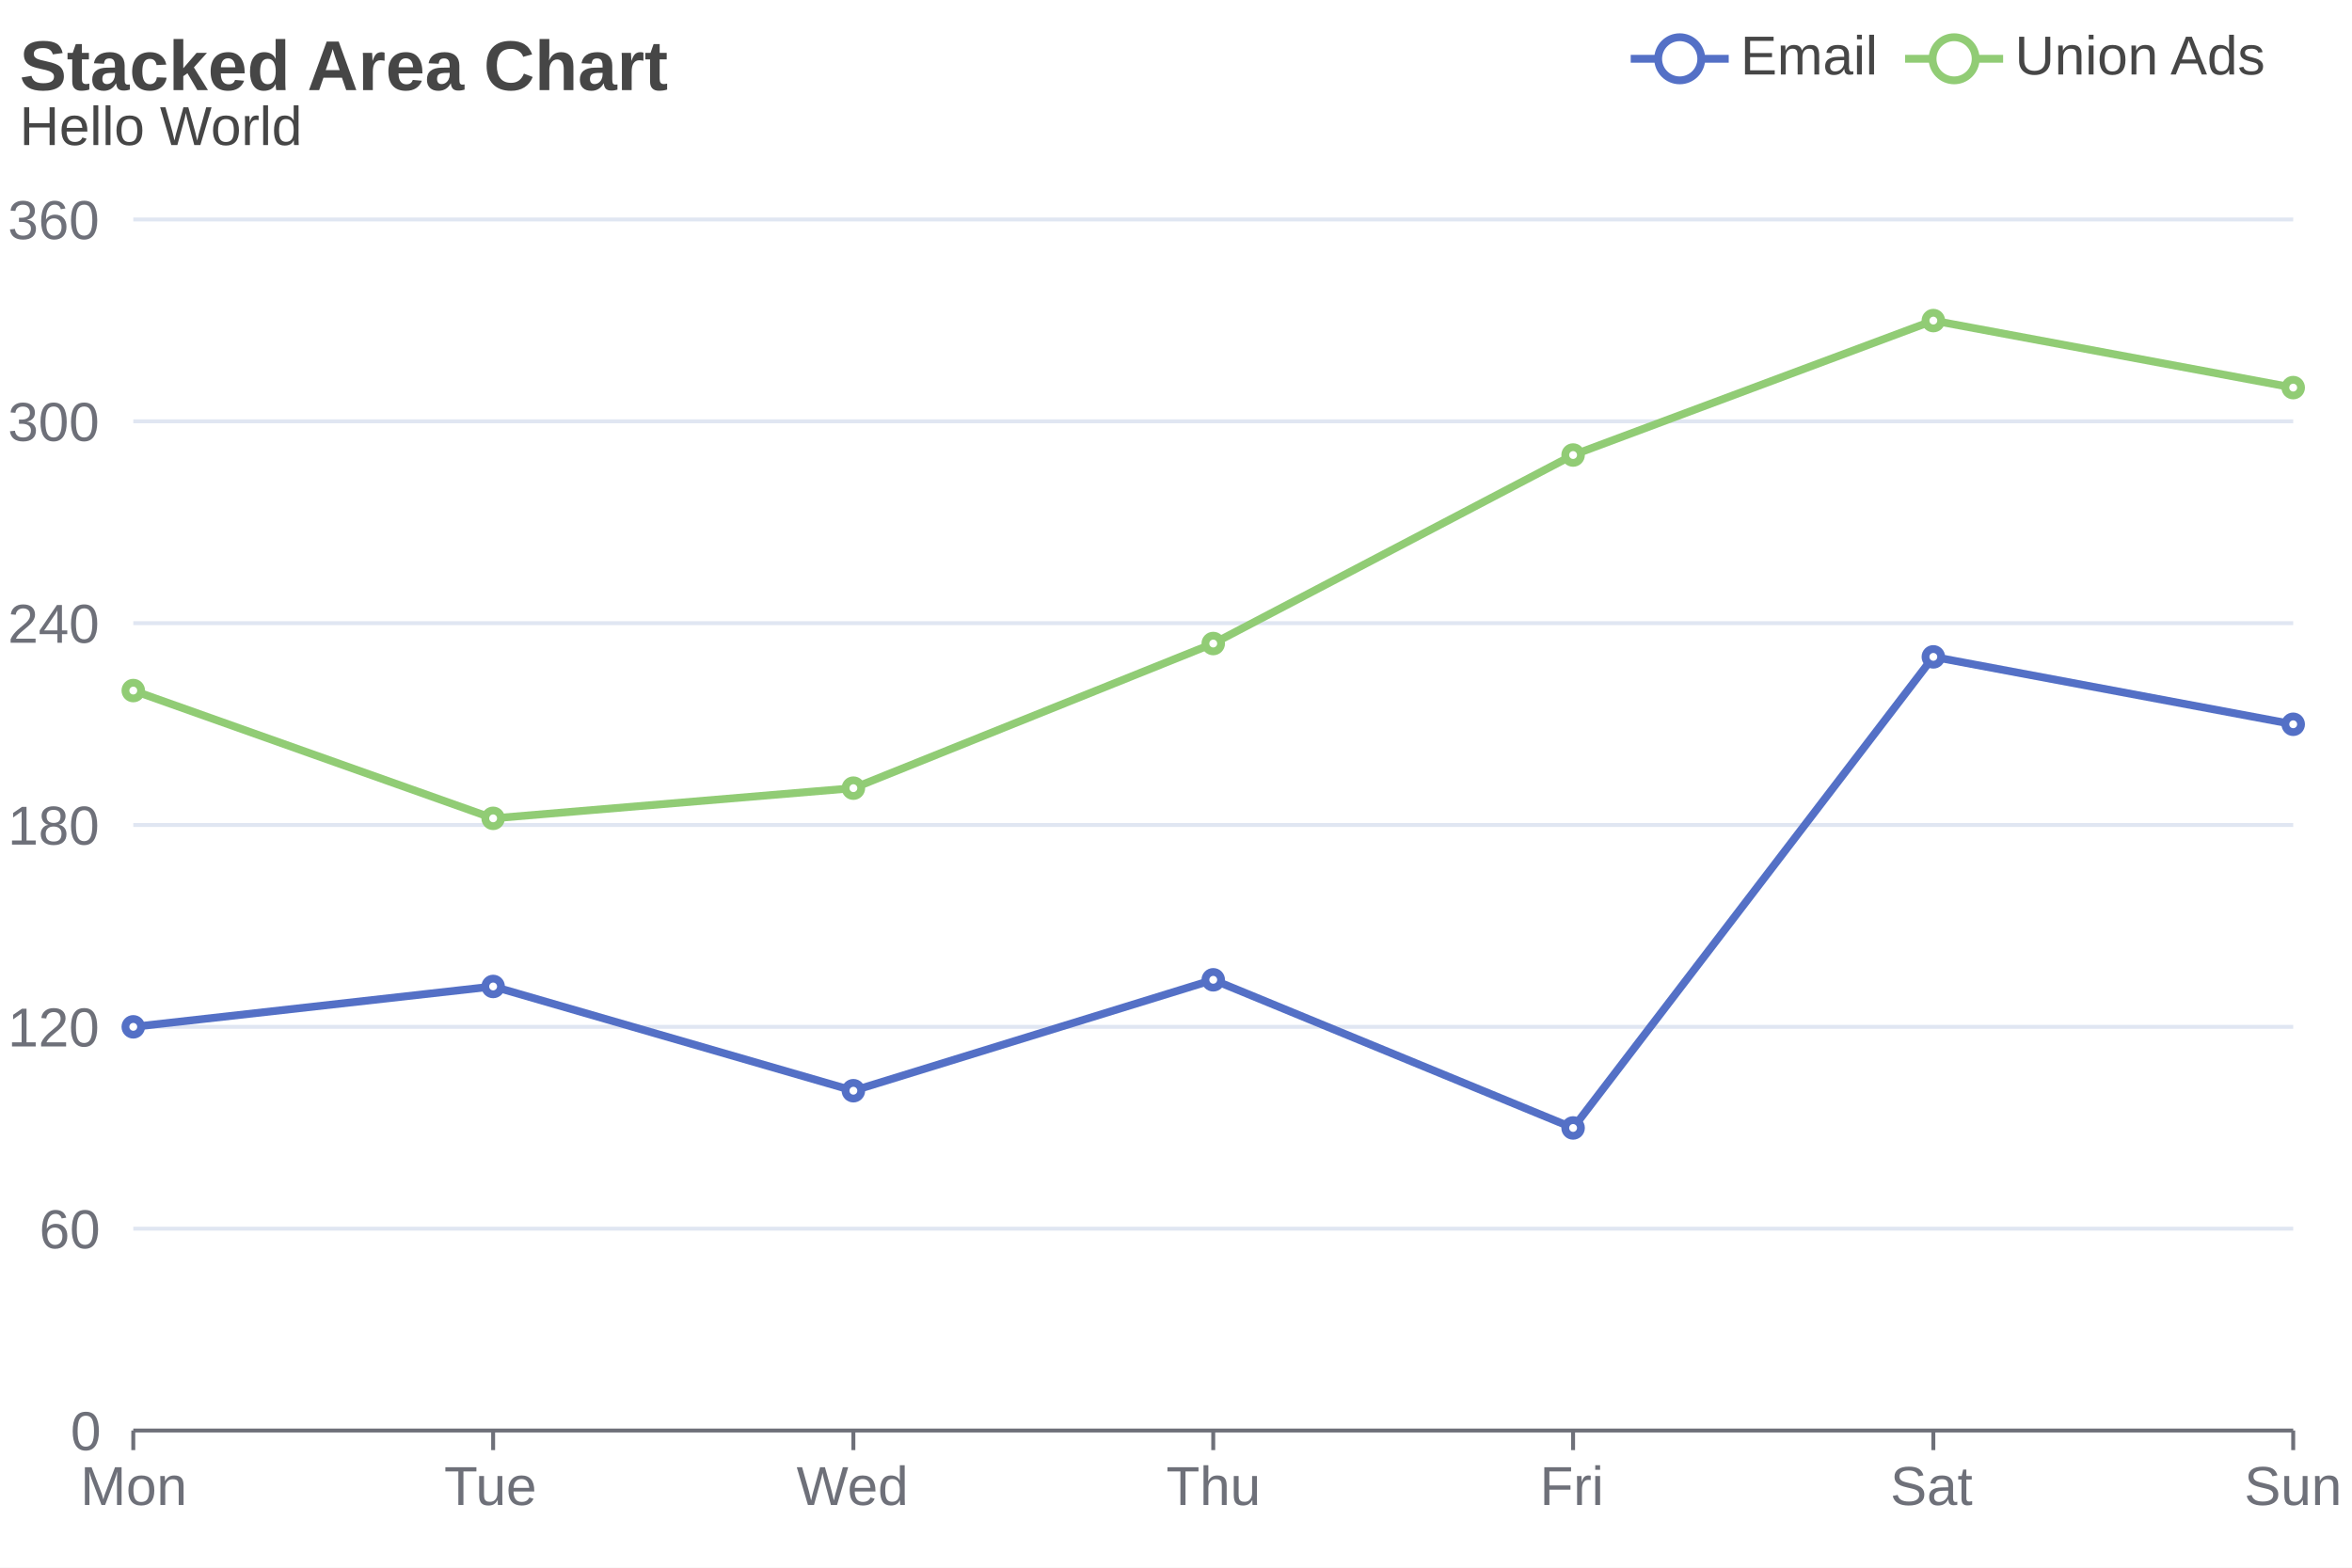
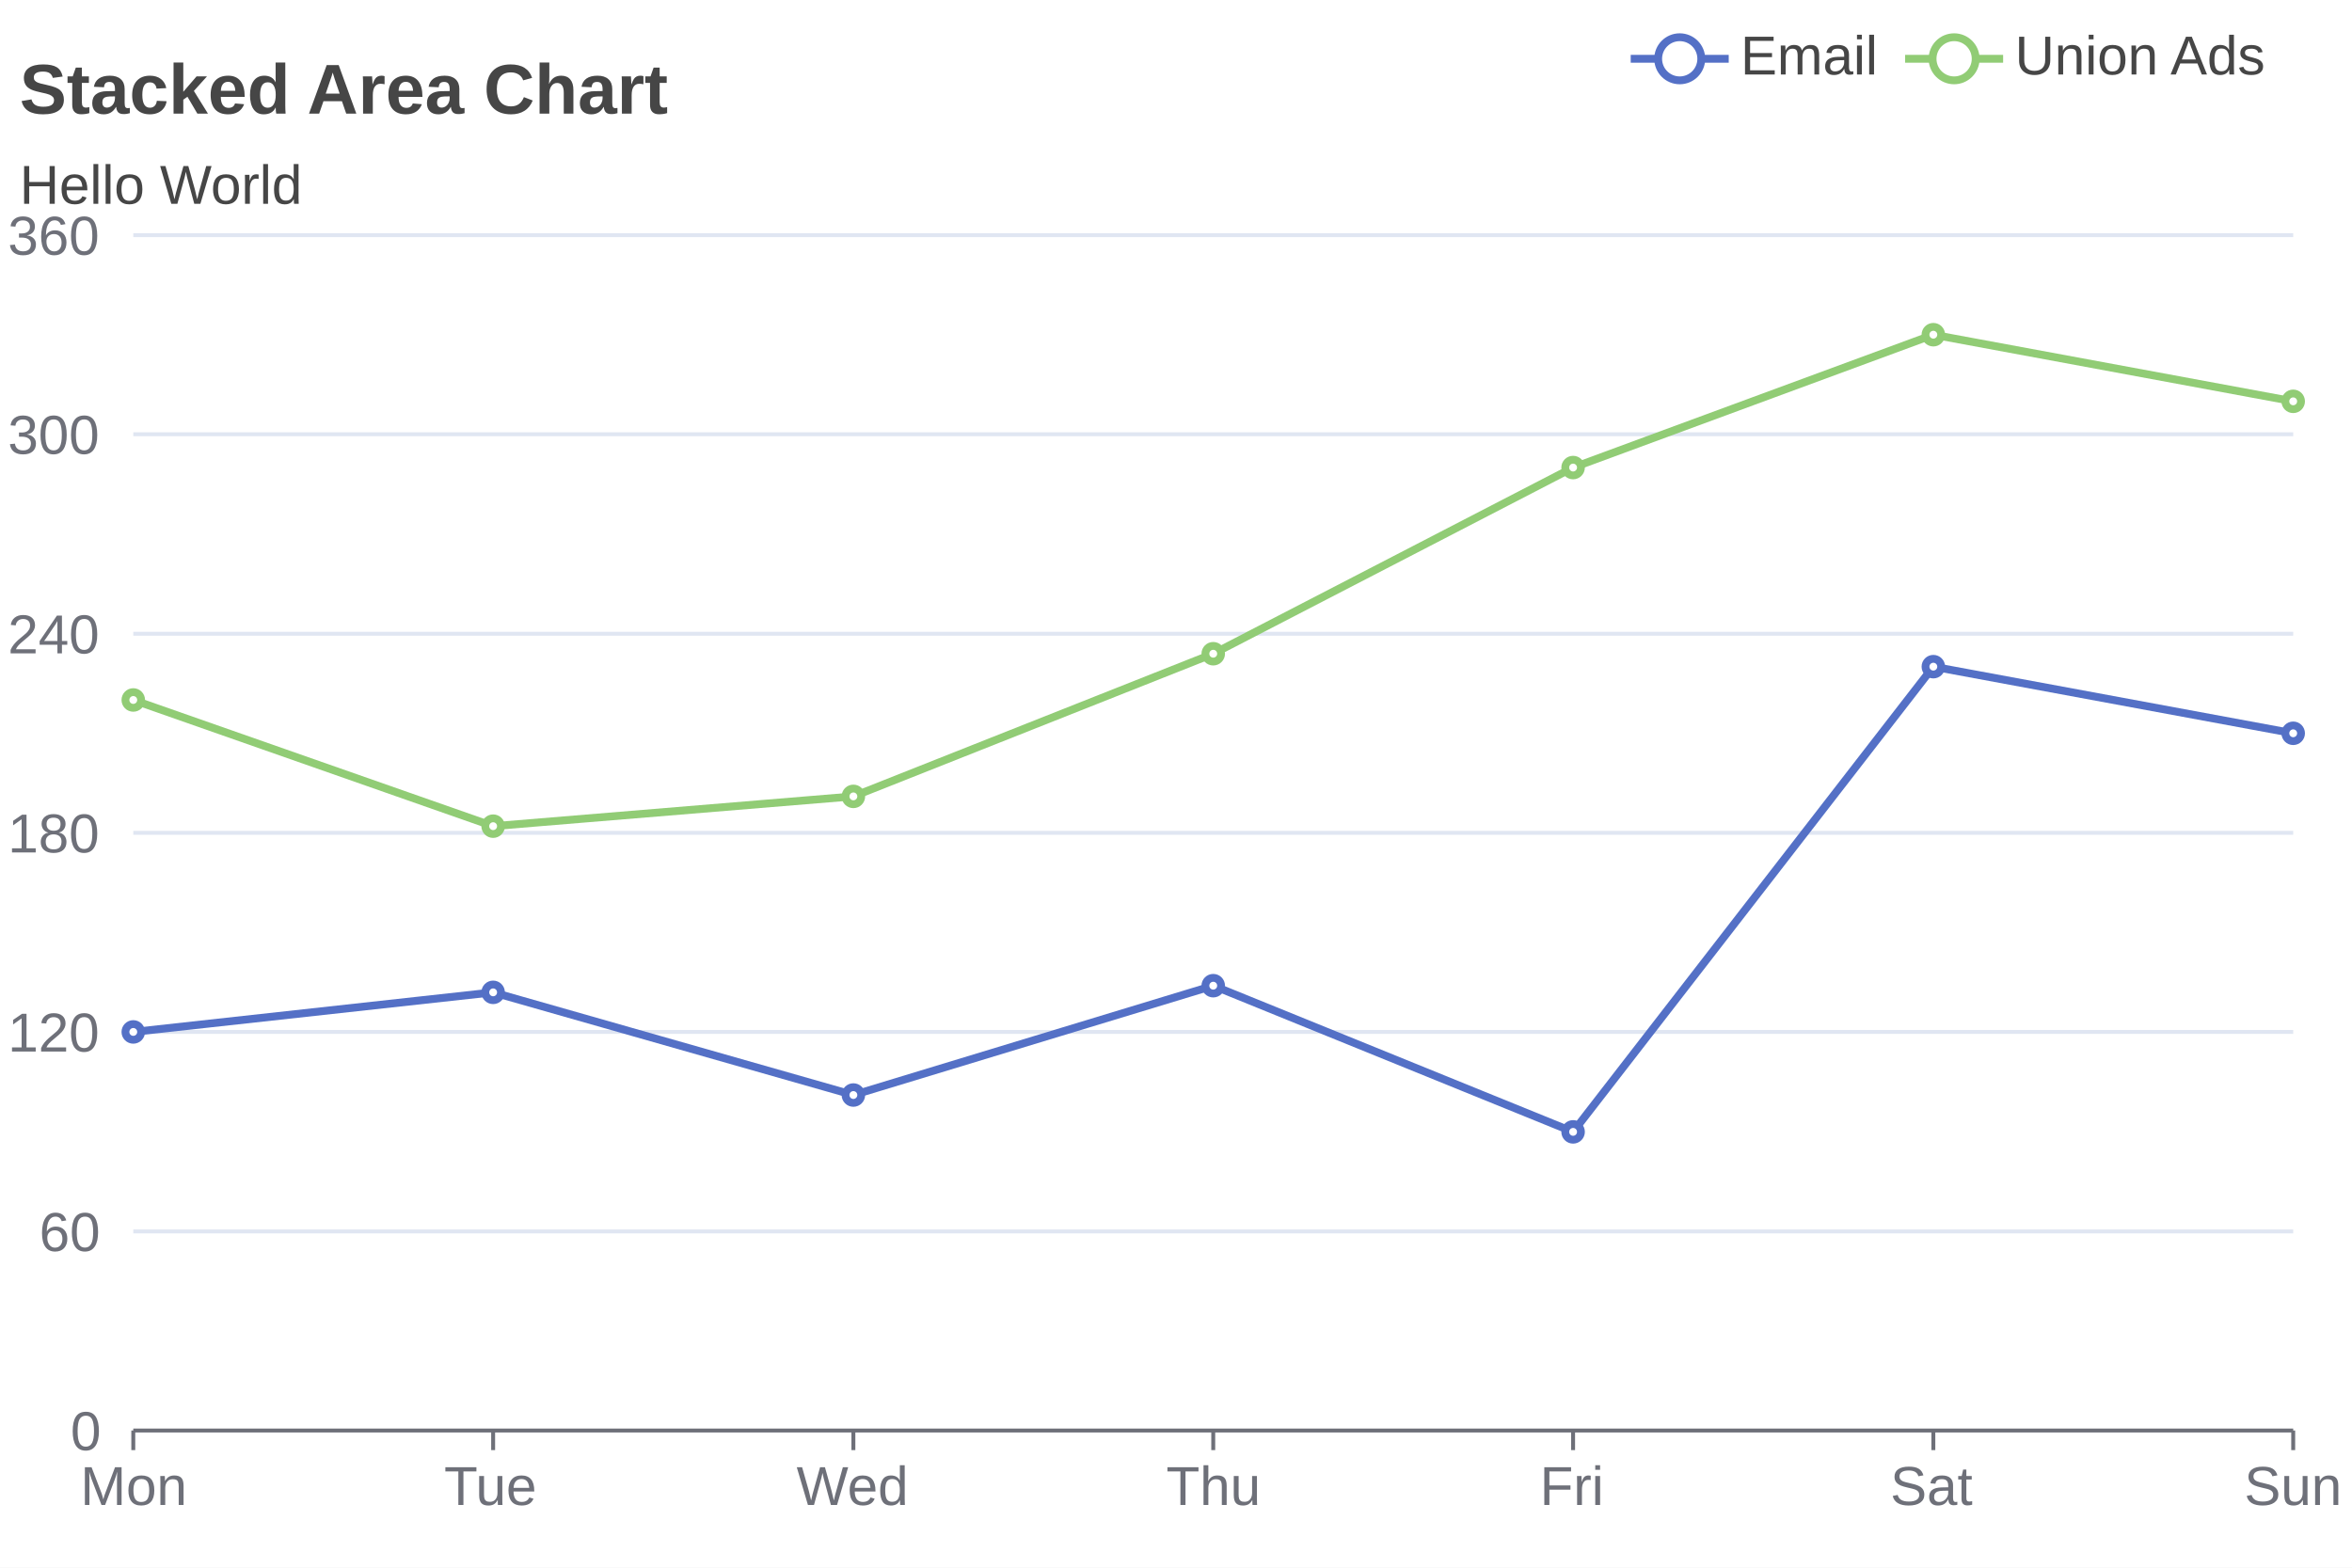
<svg xmlns="http://www.w3.org/2000/svg" width="600" height="400" viewBox="0 0 600 400">
  <rect x="0" y="0" width="600" height="400" fill="#FFFFFF" />
-   <text font-size="18" x="5" y="23" font-weight="bold" font-family="Arial" fill="#464646">
+   <text font-size="18" x="5" y="5" dy="24" font-weight="bold" font-family="Arial" fill="#464646">
Stacked Area Chart
</text>
-   <text font-size="14" x="5" y="37" font-family="Arial" fill="#464646">
+   <text font-size="14" x="5" y="35" dy="17" font-family="Arial" fill="#464646">
Hello World
</text>
  <g>
    <line stroke-width="2" x1="416" y1="15" x2="441" y2="15" stroke="#5470C6" />
    <circle cx="428.5" cy="15" r="5.5" stroke-width="2" stroke="#5470C6" fill="#FFFFFF" />
    <text font-size="14" x="444" y="19" font-family="Arial" fill="#464646">
Email
</text>
  </g>
  <g>
    <line stroke-width="2" x1="486" y1="15" x2="511" y2="15" stroke="#91CC75" />
    <circle cx="498.5" cy="15" r="5.5" stroke-width="2" stroke="#91CC75" fill="#FFFFFF" />
    <text font-size="14" x="514" y="19" font-family="Arial" fill="#464646">
Union Ads
</text>
  </g>
  <g stroke="#E0E6F2">
-     <line stroke-width="1" x1="34" y1="56" x2="585" y2="56" />
-     <line stroke-width="1" x1="34" y1="107.5" x2="585" y2="107.5" />
-     <line stroke-width="1" x1="34" y1="159" x2="585" y2="159" />
-     <line stroke-width="1" x1="34" y1="210.5" x2="585" y2="210.5" />
-     <line stroke-width="1" x1="34" y1="262" x2="585" y2="262" />
-     <line stroke-width="1" x1="34" y1="313.5" x2="585" y2="313.5" />
+     <line stroke-width="1" x1="34" y1="60" x2="585" y2="60" />
+     <line stroke-width="1" x1="34" y1="110.8" x2="585" y2="110.8" />
+     <line stroke-width="1" x1="34" y1="161.7" x2="585" y2="161.7" />
+     <line stroke-width="1" x1="34" y1="212.5" x2="585" y2="212.5" />
+     <line stroke-width="1" x1="34" y1="263.3" x2="585" y2="263.3" />
+     <line stroke-width="1" x1="34" y1="314.2" x2="585" y2="314.2" />
  </g>
  <g>
-     <text font-size="14" x="2" y="61" font-family="Arial" fill="#6E7079">
+     <text font-size="14" x="2" y="65" font-family="Arial" fill="#6E7079">
360
</text>
-     <text font-size="14" x="2" y="112.5" font-family="Arial" fill="#6E7079">
+     <text font-size="14" x="2" y="115.8" font-family="Arial" fill="#6E7079">
300
</text>
-     <text font-size="14" x="2" y="164" font-family="Arial" fill="#6E7079">
+     <text font-size="14" x="2" y="166.7" font-family="Arial" fill="#6E7079">
240
</text>
-     <text font-size="14" x="2" y="215.5" font-family="Arial" fill="#6E7079">
+     <text font-size="14" x="2" y="217.5" font-family="Arial" fill="#6E7079">
180
</text>
-     <text font-size="14" x="2" y="267" font-family="Arial" fill="#6E7079">
+     <text font-size="14" x="2" y="268.3" font-family="Arial" fill="#6E7079">
120
</text>
-     <text font-size="14" x="10" y="318.5" font-family="Arial" fill="#6E7079">
+     <text font-size="14" x="10" y="319.2" font-family="Arial" fill="#6E7079">
60
</text>
    <text font-size="14" x="18" y="370" font-family="Arial" fill="#6E7079">
0
</text>
  </g>
  <g>
    <g stroke="#6E7079">
      <line stroke-width="1" x1="34" y1="365" x2="585" y2="365" />
      <line stroke-width="1" x1="34" y1="365" x2="34" y2="370" />
      <line stroke-width="1" x1="125.8" y1="365" x2="125.8" y2="370" />
      <line stroke-width="1" x1="217.7" y1="365" x2="217.7" y2="370" />
      <line stroke-width="1" x1="309.5" y1="365" x2="309.5" y2="370" />
      <line stroke-width="1" x1="401.3" y1="365" x2="401.3" y2="370" />
      <line stroke-width="1" x1="493.2" y1="365" x2="493.2" y2="370" />
      <line stroke-width="1" x1="585" y1="365" x2="585" y2="370" />
    </g>
    <text font-size="14" x="20.5" y="384" font-family="Arial" fill="#6E7079">
Mon
</text>
    <text font-size="14" x="113.3" y="384" font-family="Arial" fill="#6E7079">
Tue
</text>
    <text font-size="14" x="203.2" y="384" font-family="Arial" fill="#6E7079">
Wed
</text>
    <text font-size="14" x="297.5" y="384" font-family="Arial" fill="#6E7079">
Thu
</text>
    <text font-size="14" x="392.8" y="384" font-family="Arial" fill="#6E7079">
Fri
</text>
    <text font-size="14" x="482.2" y="384" font-family="Arial" fill="#6E7079">
Sat
</text>
    <text font-size="14" x="572.5" y="384" font-family="Arial" fill="#6E7079">
Sun
</text>
  </g>
  <g>
-     <path d="M 34 262 L 125.8 251.7 L 217.7 278.3 L 309.5 250 L 401.3 287.8 L 493.2 167.6 L 585 184.8" stroke-width="2" fill="none" stroke="#5470C6" />
-     <circle cx="34" cy="262" r="2" stroke-width="2" stroke="#5470C6" fill="#FFFFFF" />
-     <circle cx="125.8" cy="251.7" r="2" stroke-width="2" stroke="#5470C6" fill="#FFFFFF" />
-     <circle cx="217.7" cy="278.3" r="2" stroke-width="2" stroke="#5470C6" fill="#FFFFFF" />
-     <circle cx="309.5" cy="250" r="2" stroke-width="2" stroke="#5470C6" fill="#FFFFFF" />
-     <circle cx="401.3" cy="287.8" r="2" stroke-width="2" stroke="#5470C6" fill="#FFFFFF" />
-     <circle cx="493.2" cy="167.6" r="2" stroke-width="2" stroke="#5470C6" fill="#FFFFFF" />
-     <circle cx="585" cy="184.8" r="2" stroke-width="2" stroke="#5470C6" fill="#FFFFFF" />
+     <path d="M 34 263.3 L 125.8 253.2 L 217.7 279.4 L 309.5 251.5 L 401.3 288.8 L 493.2 170.1 L 585 187.1" stroke-width="2" fill="none" stroke="#5470C6" />
+     <circle cx="34" cy="263.3" r="2" stroke-width="2" stroke="#5470C6" fill="#FFFFFF" />
+     <circle cx="125.8" cy="253.2" r="2" stroke-width="2" stroke="#5470C6" fill="#FFFFFF" />
+     <circle cx="217.7" cy="279.4" r="2" stroke-width="2" stroke="#5470C6" fill="#FFFFFF" />
+     <circle cx="309.5" cy="251.5" r="2" stroke-width="2" stroke="#5470C6" fill="#FFFFFF" />
+     <circle cx="401.3" cy="288.8" r="2" stroke-width="2" stroke="#5470C6" fill="#FFFFFF" />
+     <circle cx="493.2" cy="170.1" r="2" stroke-width="2" stroke="#5470C6" fill="#FFFFFF" />
+     <circle cx="585" cy="187.1" r="2" stroke-width="2" stroke="#5470C6" fill="#FFFFFF" />
  </g>
  <g>
-     <path d="M 34 176.2 L 125.8 208.8 L 217.7 201.1 L 309.5 164.2 L 401.3 116.1 L 493.2 81.8 L 585 98.9" stroke-width="2" fill="none" stroke="#91CC75" />
-     <circle cx="34" cy="176.2" r="2" stroke-width="2" stroke="#91CC75" fill="#FFFFFF" />
-     <circle cx="125.8" cy="208.8" r="2" stroke-width="2" stroke="#91CC75" fill="#FFFFFF" />
-     <circle cx="217.7" cy="201.1" r="2" stroke-width="2" stroke="#91CC75" fill="#FFFFFF" />
-     <circle cx="309.5" cy="164.2" r="2" stroke-width="2" stroke="#91CC75" fill="#FFFFFF" />
-     <circle cx="401.3" cy="116.1" r="2" stroke-width="2" stroke="#91CC75" fill="#FFFFFF" />
-     <circle cx="493.2" cy="81.8" r="2" stroke-width="2" stroke="#91CC75" fill="#FFFFFF" />
-     <circle cx="585" cy="98.9" r="2" stroke-width="2" stroke="#91CC75" fill="#FFFFFF" />
+     <path d="M 34 178.6 L 125.8 210.8 L 217.7 203.2 L 309.5 166.8 L 401.3 119.3 L 493.2 85.4 L 585 102.4" stroke-width="2" fill="none" stroke="#91CC75" />
+     <circle cx="34" cy="178.6" r="2" stroke-width="2" stroke="#91CC75" fill="#FFFFFF" />
+     <circle cx="125.8" cy="210.8" r="2" stroke-width="2" stroke="#91CC75" fill="#FFFFFF" />
+     <circle cx="217.7" cy="203.2" r="2" stroke-width="2" stroke="#91CC75" fill="#FFFFFF" />
+     <circle cx="309.5" cy="166.8" r="2" stroke-width="2" stroke="#91CC75" fill="#FFFFFF" />
+     <circle cx="401.3" cy="119.3" r="2" stroke-width="2" stroke="#91CC75" fill="#FFFFFF" />
+     <circle cx="493.2" cy="85.4" r="2" stroke-width="2" stroke="#91CC75" fill="#FFFFFF" />
+     <circle cx="585" cy="102.4" r="2" stroke-width="2" stroke="#91CC75" fill="#FFFFFF" />
  </g>
</svg>
